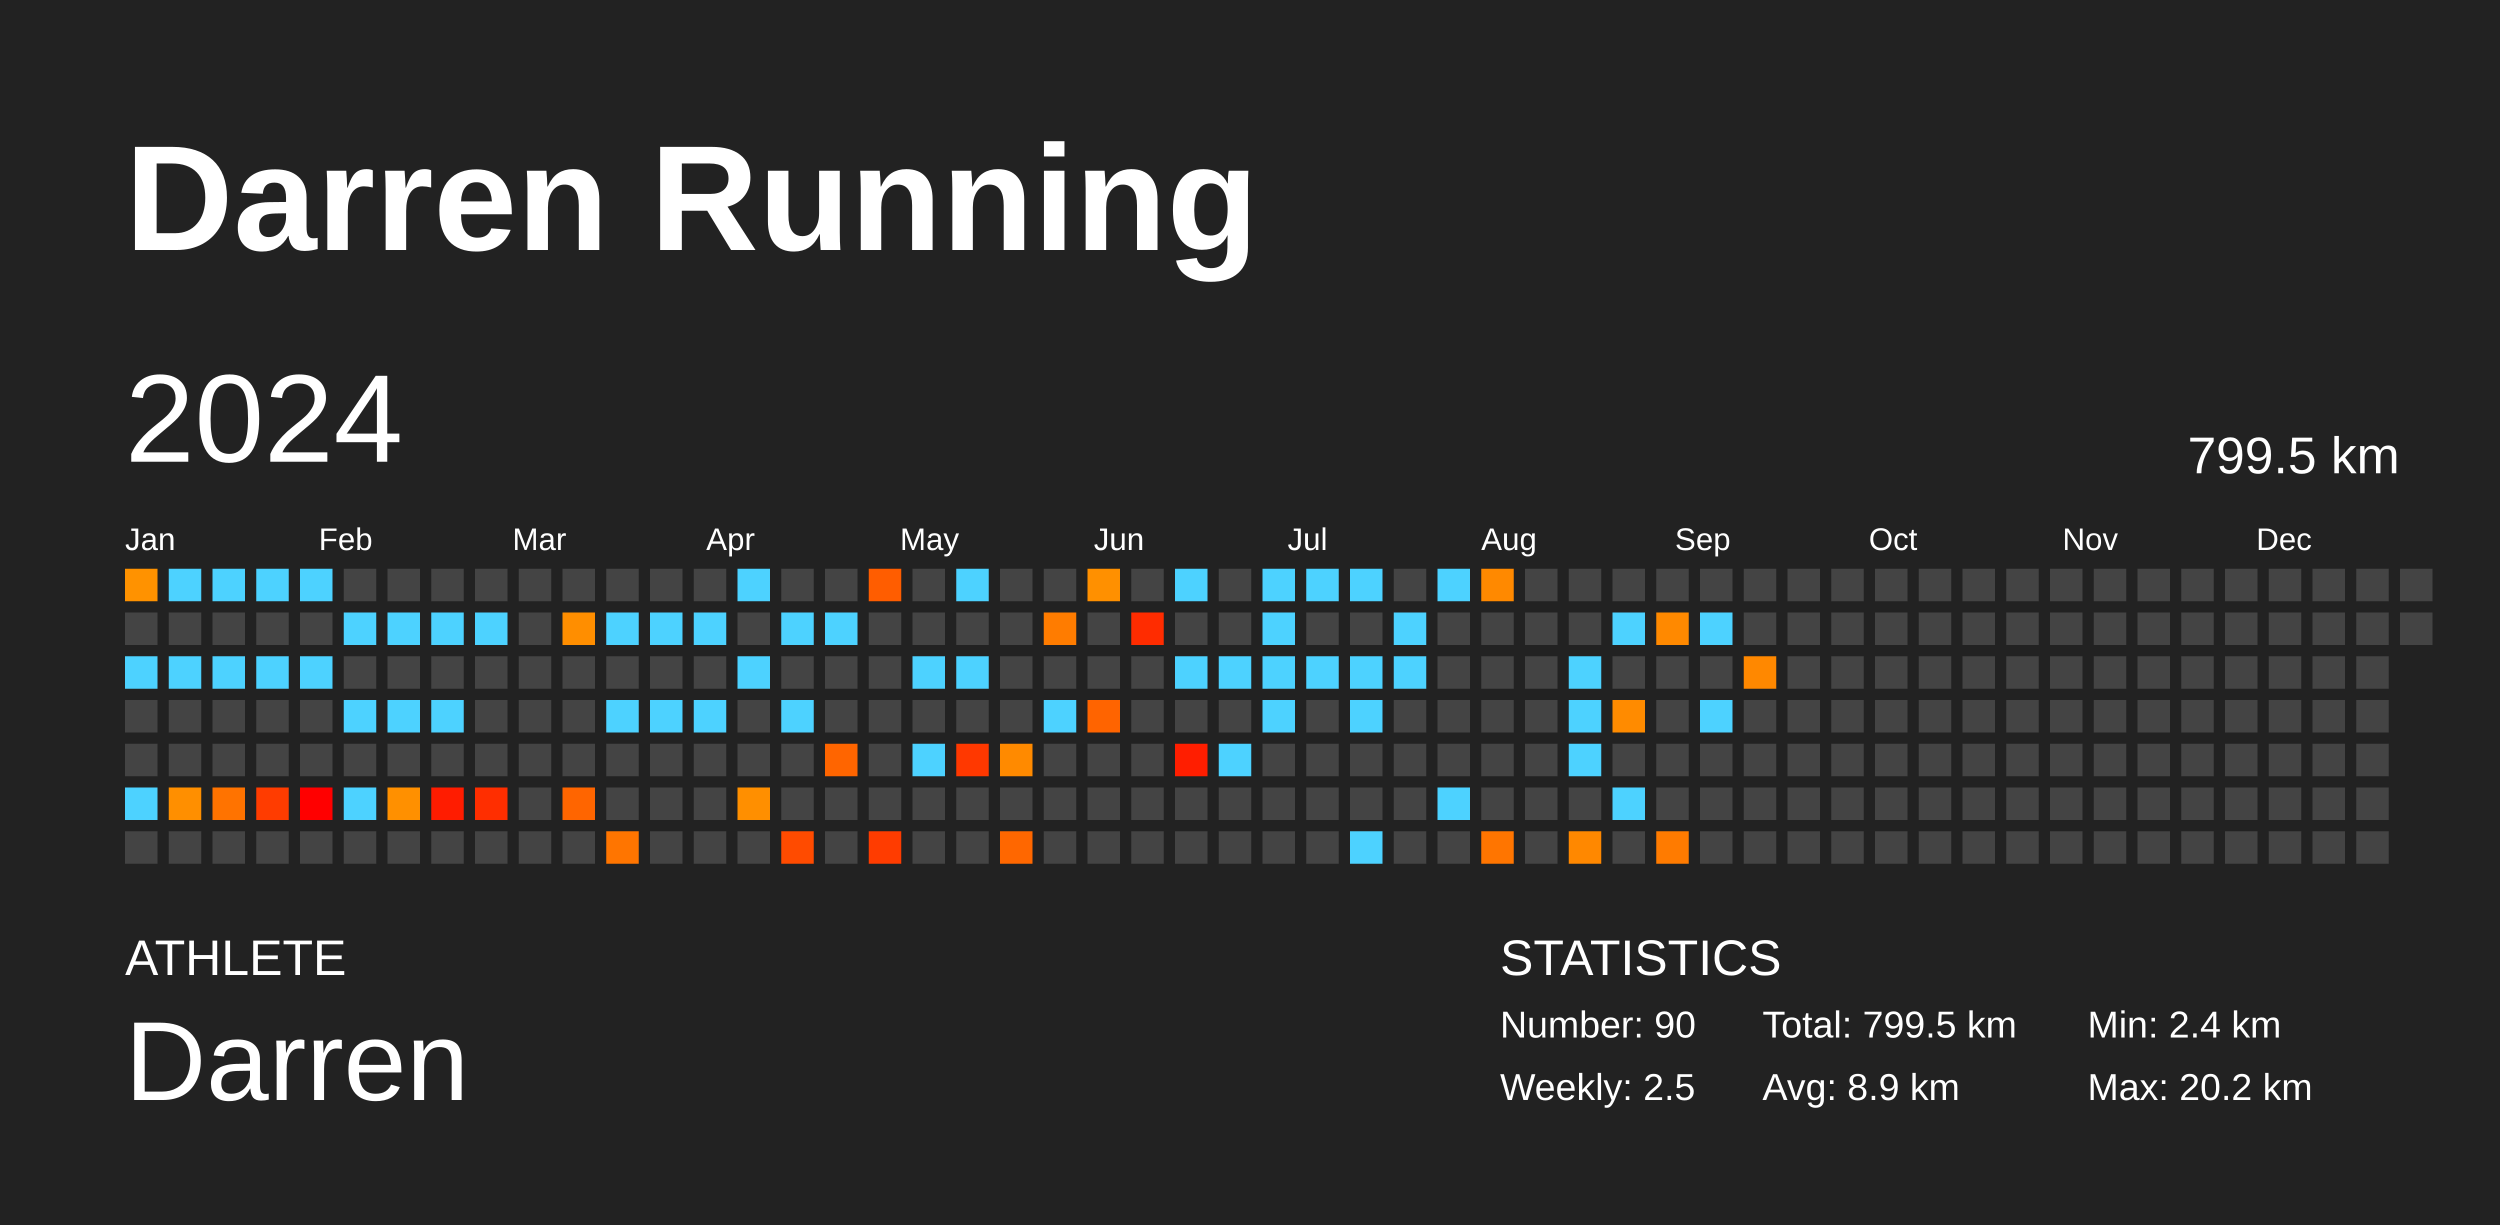
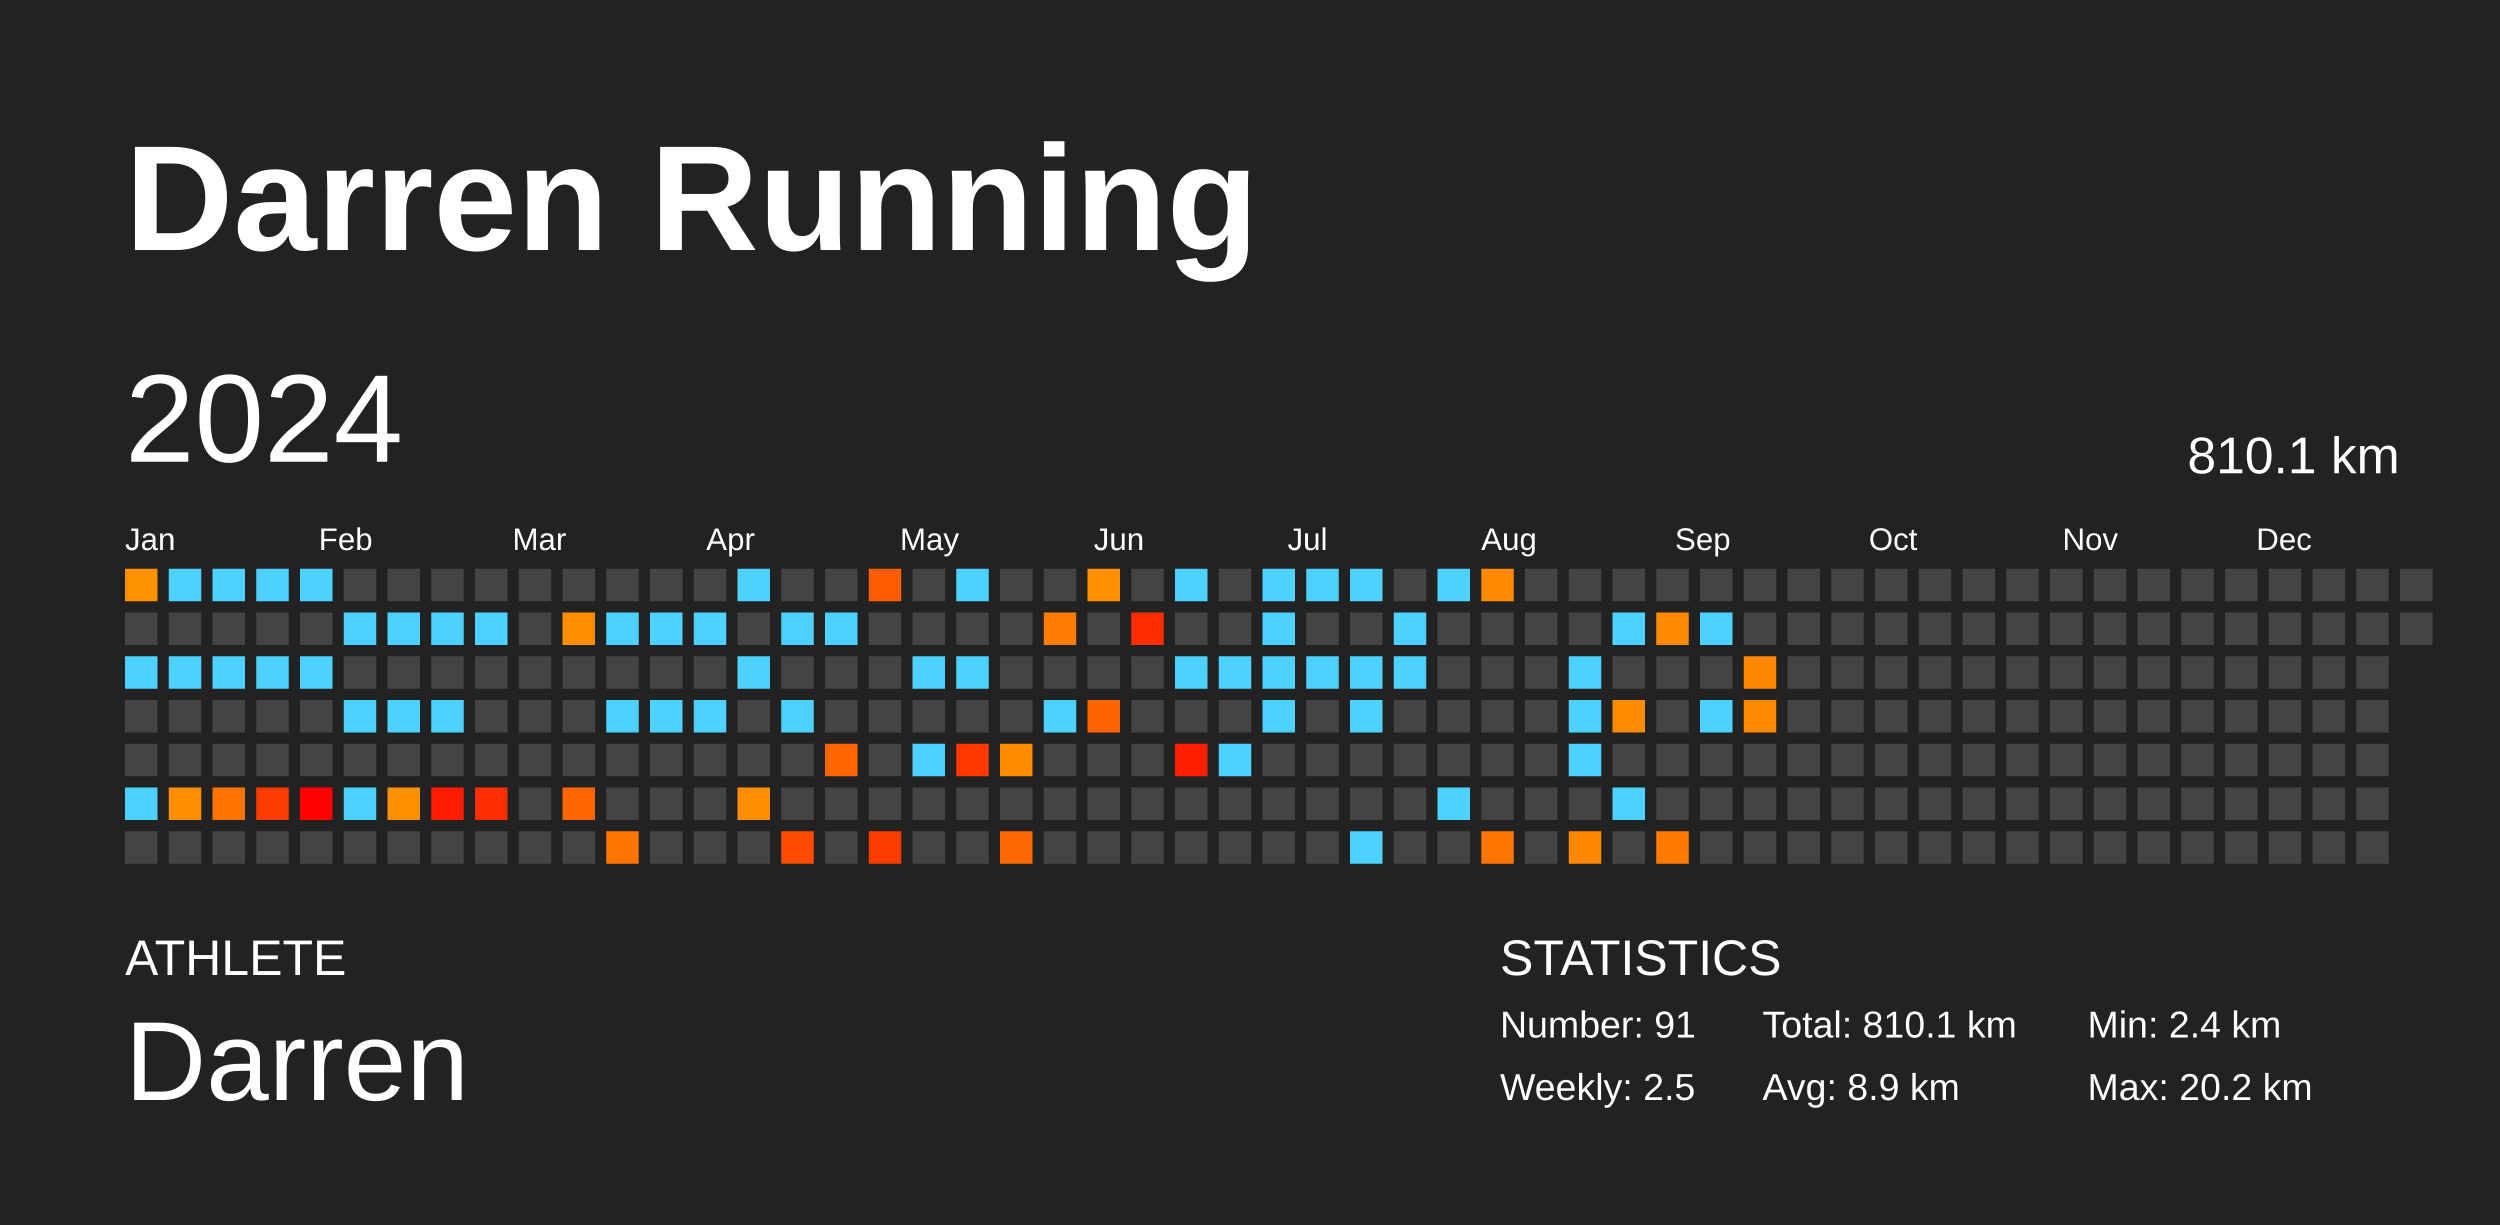
<svg xmlns="http://www.w3.org/2000/svg" baseProfile="full" height="98mm" version="1.1" viewBox="0,0,200,98" width="200mm">
  <defs />
  <rect fill="#222222" height="98" width="200" x="0" y="0" />
  <text fill="#FFFFFF" style="font-size:12px; font-family:Arial; font-weight:bold;" x="10" y="20">Darren Running</text>
  <text fill="#FFFFFF" style="font-size:4px; font-family:Arial" x="10" y="78">ATHLETE</text>
  <text fill="#FFFFFF" style="font-size:9px; font-family:Arial" x="10" y="88">Darren</text>
  <text fill="#FFFFFF" style="font-size:4px; font-family:Arial" x="120" y="78">STATISTICS</text>
-   <text fill="#FFFFFF" style="font-size:3px; font-family:Arial" x="120" y="83">Number: 90</text>
+   <text fill="#FFFFFF" style="font-size:3px; font-family:Arial" x="120" y="83">Number: 91</text>
  <text fill="#FFFFFF" style="font-size:3px; font-family:Arial" x="120" y="88">Weekly: 2.5</text>
-   <text fill="#FFFFFF" style="font-size:3px; font-family:Arial" x="141" y="83">Total: 799.5 km</text>
+   <text fill="#FFFFFF" style="font-size:3px; font-family:Arial" x="141" y="83">Total: 810.1 km</text>
  <text fill="#FFFFFF" style="font-size:3px; font-family:Arial" x="141" y="88">Avg: 8.9 km</text>
  <text fill="#FFFFFF" style="font-size:3px; font-family:Arial" x="167" y="83">Min: 2.4 km</text>
  <text fill="#FFFFFF" style="font-size:3px; font-family:Arial" x="167" y="88">Max: 20.2 km</text>
  <text dominant-baseline="hanging" fill="#FFFFFF" style="font-size:10.0px; font-family:Arial;" x="10" y="30">2024</text>
-   <text dominant-baseline="hanging" fill="#FFFFFF" style="font-size:4.125px; font-family:Arial;" x="175" y="35">799.5 km</text>
+   <text dominant-baseline="hanging" fill="#FFFFFF" style="font-size:4.125px; font-family:Arial;" x="175" y="35">810.1 km</text>
  <text fill="#FFFFFF" style="font-size:2.5px; font-family:Arial" x="10.0" y="44">Jan</text>
  <text fill="#FFFFFF" style="font-size:2.5px; font-family:Arial" x="25.5" y="44">Feb</text>
  <text fill="#FFFFFF" style="font-size:2.5px; font-family:Arial" x="41.0" y="44">Mar</text>
  <text fill="#FFFFFF" style="font-size:2.5px; font-family:Arial" x="56.5" y="44">Apr</text>
  <text fill="#FFFFFF" style="font-size:2.5px; font-family:Arial" x="72.0" y="44">May</text>
  <text fill="#FFFFFF" style="font-size:2.5px; font-family:Arial" x="87.5" y="44">Jun</text>
  <text fill="#FFFFFF" style="font-size:2.5px; font-family:Arial" x="103.0" y="44">Jul</text>
  <text fill="#FFFFFF" style="font-size:2.5px; font-family:Arial" x="118.5" y="44">Aug</text>
  <text fill="#FFFFFF" style="font-size:2.5px; font-family:Arial" x="134.0" y="44">Sep</text>
  <text fill="#FFFFFF" style="font-size:2.5px; font-family:Arial" x="149.5" y="44">Oct</text>
  <text fill="#FFFFFF" style="font-size:2.5px; font-family:Arial" x="165.0" y="44">Nov</text>
  <text fill="#FFFFFF" style="font-size:2.5px; font-family:Arial" x="180.5" y="44">Dec</text>
  <rect fill="#ff9200" height="2.6" width="2.6" x="10.0" y="45.5" />
  <rect fill="#444444" height="2.6" width="2.6" x="10.0" y="49.0" />
  <rect fill="#4dd2ff" height="2.6" width="2.6" x="10.0" y="52.5" />
  <rect fill="#444444" height="2.6" width="2.6" x="10.0" y="56.0" />
  <rect fill="#444444" height="2.6" width="2.6" x="10.0" y="59.5" />
  <rect fill="#4dd2ff" height="2.6" width="2.6" x="10.0" y="63.0" />
  <rect fill="#444444" height="2.6" width="2.6" x="10.0" y="66.5" />
  <rect fill="#4dd2ff" height="2.6" width="2.6" x="13.5" y="45.5" />
  <rect fill="#444444" height="2.6" width="2.6" x="13.5" y="49.0" />
  <rect fill="#4dd2ff" height="2.6" width="2.6" x="13.5" y="52.5" />
  <rect fill="#444444" height="2.6" width="2.6" x="13.5" y="56.0" />
  <rect fill="#444444" height="2.6" width="2.6" x="13.5" y="59.5" />
  <rect fill="#ff8f00" height="2.6" width="2.6" x="13.5" y="63.0" />
  <rect fill="#444444" height="2.6" width="2.6" x="13.5" y="66.5" />
  <rect fill="#4dd2ff" height="2.6" width="2.6" x="17.0" y="45.5" />
  <rect fill="#444444" height="2.6" width="2.6" x="17.0" y="49.0" />
  <rect fill="#4dd2ff" height="2.6" width="2.6" x="17.0" y="52.5" />
  <rect fill="#444444" height="2.6" width="2.6" x="17.0" y="56.0" />
  <rect fill="#444444" height="2.6" width="2.6" x="17.0" y="59.5" />
  <rect fill="#ff7300" height="2.6" width="2.6" x="17.0" y="63.0" />
  <rect fill="#444444" height="2.6" width="2.6" x="17.0" y="66.5" />
  <rect fill="#4dd2ff" height="2.6" width="2.6" x="20.5" y="45.5" />
  <rect fill="#444444" height="2.6" width="2.6" x="20.5" y="49.0" />
  <rect fill="#4dd2ff" height="2.6" width="2.6" x="20.5" y="52.5" />
  <rect fill="#444444" height="2.6" width="2.6" x="20.5" y="56.0" />
  <rect fill="#444444" height="2.6" width="2.6" x="20.5" y="59.5" />
  <rect fill="#ff3c00" height="2.6" width="2.6" x="20.5" y="63.0" />
  <rect fill="#444444" height="2.6" width="2.6" x="20.5" y="66.5" />
  <rect fill="#4dd2ff" height="2.6" width="2.6" x="24.0" y="45.5" />
  <rect fill="#444444" height="2.6" width="2.6" x="24.0" y="49.0" />
  <rect fill="#4dd2ff" height="2.6" width="2.6" x="24.0" y="52.5" />
  <rect fill="#444444" height="2.6" width="2.6" x="24.0" y="56.0" />
  <rect fill="#444444" height="2.6" width="2.6" x="24.0" y="59.5" />
  <rect fill="red" height="2.6" width="2.6" x="24.0" y="63.0" />
  <rect fill="#444444" height="2.6" width="2.6" x="24.0" y="66.5" />
  <rect fill="#444444" height="2.6" width="2.6" x="27.5" y="45.5" />
  <rect fill="#4dd2ff" height="2.6" width="2.6" x="27.5" y="49.0" />
  <rect fill="#444444" height="2.6" width="2.6" x="27.5" y="52.5" />
  <rect fill="#4dd2ff" height="2.6" width="2.6" x="27.5" y="56.0" />
  <rect fill="#444444" height="2.6" width="2.6" x="27.5" y="59.5" />
  <rect fill="#4dd2ff" height="2.6" width="2.6" x="27.5" y="63.0" />
  <rect fill="#444444" height="2.6" width="2.6" x="27.5" y="66.5" />
  <rect fill="#444444" height="2.6" width="2.6" x="31.0" y="45.5" />
  <rect fill="#4dd2ff" height="2.6" width="2.6" x="31.0" y="49.0" />
  <rect fill="#444444" height="2.6" width="2.6" x="31.0" y="52.5" />
  <rect fill="#4dd2ff" height="2.6" width="2.6" x="31.0" y="56.0" />
  <rect fill="#444444" height="2.6" width="2.6" x="31.0" y="59.5" />
  <rect fill="#ff9000" height="2.6" width="2.6" x="31.0" y="63.0" />
  <rect fill="#444444" height="2.6" width="2.6" x="31.0" y="66.5" />
  <rect fill="#444444" height="2.6" width="2.6" x="34.5" y="45.5" />
  <rect fill="#4dd2ff" height="2.6" width="2.6" x="34.5" y="49.0" />
  <rect fill="#444444" height="2.6" width="2.6" x="34.5" y="52.5" />
  <rect fill="#4dd2ff" height="2.6" width="2.6" x="34.5" y="56.0" />
  <rect fill="#444444" height="2.6" width="2.6" x="34.5" y="59.5" />
  <rect fill="#ff1c00" height="2.6" width="2.6" x="34.5" y="63.0" />
  <rect fill="#444444" height="2.6" width="2.6" x="34.5" y="66.5" />
  <rect fill="#444444" height="2.6" width="2.6" x="38.0" y="45.5" />
  <rect fill="#4dd2ff" height="2.6" width="2.6" x="38.0" y="49.0" />
  <rect fill="#444444" height="2.6" width="2.6" x="38.0" y="52.5" />
  <rect fill="#444444" height="2.6" width="2.6" x="38.0" y="56.0" />
  <rect fill="#444444" height="2.6" width="2.6" x="38.0" y="59.5" />
  <rect fill="#ff2e00" height="2.6" width="2.6" x="38.0" y="63.0" />
  <rect fill="#444444" height="2.6" width="2.6" x="38.0" y="66.5" />
  <rect fill="#444444" height="2.6" width="2.6" x="41.5" y="45.5" />
  <rect fill="#444444" height="2.6" width="2.6" x="41.5" y="49.0" />
  <rect fill="#444444" height="2.6" width="2.6" x="41.5" y="52.5" />
  <rect fill="#444444" height="2.6" width="2.6" x="41.5" y="56.0" />
  <rect fill="#444444" height="2.6" width="2.6" x="41.5" y="59.5" />
  <rect fill="#444444" height="2.6" width="2.6" x="41.5" y="63.0" />
  <rect fill="#444444" height="2.6" width="2.6" x="41.5" y="66.5" />
  <rect fill="#444444" height="2.6" width="2.6" x="45.0" y="45.5" />
  <rect fill="#ff8e00" height="2.6" width="2.6" x="45.0" y="49.0" />
  <rect fill="#444444" height="2.6" width="2.6" x="45.0" y="52.5" />
  <rect fill="#444444" height="2.6" width="2.6" x="45.0" y="56.0" />
  <rect fill="#444444" height="2.6" width="2.6" x="45.0" y="59.5" />
  <rect fill="#ff6500" height="2.6" width="2.6" x="45.0" y="63.0" />
  <rect fill="#444444" height="2.6" width="2.6" x="45.0" y="66.5" />
  <rect fill="#444444" height="2.6" width="2.6" x="48.5" y="45.5" />
  <rect fill="#4dd2ff" height="2.6" width="2.6" x="48.5" y="49.0" />
  <rect fill="#444444" height="2.6" width="2.6" x="48.5" y="52.5" />
  <rect fill="#4dd2ff" height="2.6" width="2.6" x="48.5" y="56.0" />
  <rect fill="#444444" height="2.6" width="2.6" x="48.5" y="59.5" />
  <rect fill="#444444" height="2.6" width="2.6" x="48.5" y="63.0" />
  <rect fill="#ff7500" height="2.6" width="2.6" x="48.5" y="66.5" />
  <rect fill="#444444" height="2.6" width="2.6" x="52.0" y="45.5" />
  <rect fill="#4dd2ff" height="2.6" width="2.6" x="52.0" y="49.0" />
  <rect fill="#444444" height="2.6" width="2.6" x="52.0" y="52.5" />
  <rect fill="#4dd2ff" height="2.6" width="2.6" x="52.0" y="56.0" />
  <rect fill="#444444" height="2.6" width="2.6" x="52.0" y="59.5" />
  <rect fill="#444444" height="2.6" width="2.6" x="52.0" y="63.0" />
  <rect fill="#444444" height="2.6" width="2.6" x="52.0" y="66.5" />
  <rect fill="#444444" height="2.6" width="2.6" x="55.5" y="45.5" />
  <rect fill="#4dd2ff" height="2.6" width="2.6" x="55.5" y="49.0" />
  <rect fill="#444444" height="2.6" width="2.6" x="55.5" y="52.5" />
  <rect fill="#4dd2ff" height="2.6" width="2.6" x="55.5" y="56.0" />
  <rect fill="#444444" height="2.6" width="2.6" x="55.5" y="59.5" />
  <rect fill="#444444" height="2.6" width="2.6" x="55.5" y="63.0" />
  <rect fill="#444444" height="2.6" width="2.6" x="55.5" y="66.5" />
  <rect fill="#4dd2ff" height="2.6" width="2.6" x="59.0" y="45.5" />
  <rect fill="#444444" height="2.6" width="2.6" x="59.0" y="49.0" />
  <rect fill="#4dd2ff" height="2.6" width="2.6" x="59.0" y="52.5" />
  <rect fill="#444444" height="2.6" width="2.6" x="59.0" y="56.0" />
  <rect fill="#444444" height="2.6" width="2.6" x="59.0" y="59.5" />
  <rect fill="#ff8f00" height="2.6" width="2.6" x="59.0" y="63.0" />
  <rect fill="#444444" height="2.6" width="2.6" x="59.0" y="66.5" />
  <rect fill="#444444" height="2.6" width="2.6" x="62.5" y="45.5" />
  <rect fill="#4dd2ff" height="2.6" width="2.6" x="62.5" y="49.0" />
  <rect fill="#444444" height="2.6" width="2.6" x="62.5" y="52.5" />
  <rect fill="#4dd2ff" height="2.6" width="2.6" x="62.5" y="56.0" />
  <rect fill="#444444" height="2.6" width="2.6" x="62.5" y="59.5" />
  <rect fill="#444444" height="2.6" width="2.6" x="62.5" y="63.0" />
  <rect fill="#ff4b00" height="2.6" width="2.6" x="62.5" y="66.5" />
  <rect fill="#444444" height="2.6" width="2.6" x="66.0" y="45.5" />
  <rect fill="#4dd2ff" height="2.6" width="2.6" x="66.0" y="49.0" />
  <rect fill="#444444" height="2.6" width="2.6" x="66.0" y="52.5" />
  <rect fill="#444444" height="2.6" width="2.6" x="66.0" y="56.0" />
  <rect fill="#ff6500" height="2.6" width="2.6" x="66.0" y="59.5" />
  <rect fill="#444444" height="2.6" width="2.6" x="66.0" y="63.0" />
  <rect fill="#444444" height="2.6" width="2.6" x="66.0" y="66.5" />
  <rect fill="#ff5d00" height="2.6" width="2.6" x="69.5" y="45.5" />
  <rect fill="#444444" height="2.6" width="2.6" x="69.5" y="49.0" />
  <rect fill="#444444" height="2.6" width="2.6" x="69.5" y="52.5" />
  <rect fill="#444444" height="2.6" width="2.6" x="69.5" y="56.0" />
  <rect fill="#444444" height="2.6" width="2.6" x="69.5" y="59.5" />
  <rect fill="#444444" height="2.6" width="2.6" x="69.5" y="63.0" />
  <rect fill="#ff3c00" height="2.6" width="2.6" x="69.5" y="66.5" />
  <rect fill="#444444" height="2.6" width="2.6" x="73.0" y="45.5" />
  <rect fill="#444444" height="2.6" width="2.6" x="73.0" y="49.0" />
  <rect fill="#4dd2ff" height="2.6" width="2.6" x="73.0" y="52.5" />
  <rect fill="#444444" height="2.6" width="2.6" x="73.0" y="56.0" />
  <rect fill="#4dd2ff" height="2.6" width="2.6" x="73.0" y="59.5" />
  <rect fill="#444444" height="2.6" width="2.6" x="73.0" y="63.0" />
  <rect fill="#444444" height="2.6" width="2.6" x="73.0" y="66.5" />
  <rect fill="#4dd2ff" height="2.6" width="2.6" x="76.5" y="45.5" />
  <rect fill="#444444" height="2.6" width="2.6" x="76.5" y="49.0" />
  <rect fill="#4dd2ff" height="2.6" width="2.6" x="76.5" y="52.5" />
  <rect fill="#444444" height="2.6" width="2.6" x="76.5" y="56.0" />
  <rect fill="#ff3800" height="2.6" width="2.6" x="76.5" y="59.5" />
  <rect fill="#444444" height="2.6" width="2.6" x="76.5" y="63.0" />
  <rect fill="#444444" height="2.6" width="2.6" x="76.5" y="66.5" />
  <rect fill="#444444" height="2.6" width="2.6" x="80.0" y="45.5" />
  <rect fill="#444444" height="2.6" width="2.6" x="80.0" y="49.0" />
  <rect fill="#444444" height="2.6" width="2.6" x="80.0" y="52.5" />
  <rect fill="#444444" height="2.6" width="2.6" x="80.0" y="56.0" />
  <rect fill="#ff8a00" height="2.6" width="2.6" x="80.0" y="59.5" />
  <rect fill="#444444" height="2.6" width="2.6" x="80.0" y="63.0" />
  <rect fill="#ff6700" height="2.6" width="2.6" x="80.0" y="66.5" />
  <rect fill="#444444" height="2.6" width="2.6" x="83.5" y="45.5" />
  <rect fill="#ff7c00" height="2.6" width="2.6" x="83.5" y="49.0" />
  <rect fill="#444444" height="2.6" width="2.6" x="83.5" y="52.5" />
  <rect fill="#4dd2ff" height="2.6" width="2.6" x="83.5" y="56.0" />
  <rect fill="#444444" height="2.6" width="2.6" x="83.5" y="59.5" />
  <rect fill="#444444" height="2.6" width="2.6" x="83.5" y="63.0" />
  <rect fill="#444444" height="2.6" width="2.6" x="83.5" y="66.5" />
  <rect fill="#ff9000" height="2.6" width="2.6" x="87.0" y="45.5" />
  <rect fill="#444444" height="2.6" width="2.6" x="87.0" y="49.0" />
  <rect fill="#444444" height="2.6" width="2.6" x="87.0" y="52.5" />
  <rect fill="#ff6400" height="2.6" width="2.6" x="87.0" y="56.0" />
  <rect fill="#444444" height="2.6" width="2.6" x="87.0" y="59.5" />
  <rect fill="#444444" height="2.6" width="2.6" x="87.0" y="63.0" />
  <rect fill="#444444" height="2.6" width="2.6" x="87.0" y="66.5" />
  <rect fill="#444444" height="2.6" width="2.6" x="90.5" y="45.5" />
  <rect fill="#ff2c00" height="2.6" width="2.6" x="90.5" y="49.0" />
  <rect fill="#444444" height="2.6" width="2.6" x="90.5" y="52.5" />
  <rect fill="#444444" height="2.6" width="2.6" x="90.5" y="56.0" />
  <rect fill="#444444" height="2.6" width="2.6" x="90.5" y="59.5" />
  <rect fill="#444444" height="2.6" width="2.6" x="90.5" y="63.0" />
  <rect fill="#444444" height="2.6" width="2.6" x="90.5" y="66.5" />
  <rect fill="#4dd2ff" height="2.6" width="2.6" x="94.0" y="45.5" />
  <rect fill="#444444" height="2.6" width="2.6" x="94.0" y="49.0" />
  <rect fill="#4dd2ff" height="2.6" width="2.6" x="94.0" y="52.5" />
  <rect fill="#444444" height="2.6" width="2.6" x="94.0" y="56.0" />
  <rect fill="#ff1e00" height="2.6" width="2.6" x="94.0" y="59.5" />
  <rect fill="#444444" height="2.6" width="2.6" x="94.0" y="63.0" />
  <rect fill="#444444" height="2.6" width="2.6" x="94.0" y="66.5" />
  <rect fill="#444444" height="2.6" width="2.6" x="97.5" y="45.5" />
  <rect fill="#444444" height="2.6" width="2.6" x="97.5" y="49.0" />
  <rect fill="#4dd2ff" height="2.6" width="2.6" x="97.5" y="52.5" />
  <rect fill="#444444" height="2.6" width="2.6" x="97.5" y="56.0" />
  <rect fill="#4dd2ff" height="2.6" width="2.6" x="97.5" y="59.5" />
  <rect fill="#444444" height="2.6" width="2.6" x="97.5" y="63.0" />
  <rect fill="#444444" height="2.6" width="2.6" x="97.5" y="66.5" />
  <rect fill="#4dd2ff" height="2.6" width="2.6" x="101.0" y="45.5" />
  <rect fill="#4dd2ff" height="2.6" width="2.6" x="101.0" y="49.0" />
  <rect fill="#4dd2ff" height="2.6" width="2.6" x="101.0" y="52.5" />
  <rect fill="#4dd2ff" height="2.6" width="2.6" x="101.0" y="56.0" />
  <rect fill="#444444" height="2.6" width="2.6" x="101.0" y="59.5" />
  <rect fill="#444444" height="2.6" width="2.6" x="101.0" y="63.0" />
  <rect fill="#444444" height="2.6" width="2.6" x="101.0" y="66.5" />
  <rect fill="#4dd2ff" height="2.6" width="2.6" x="104.5" y="45.5" />
  <rect fill="#444444" height="2.6" width="2.6" x="104.5" y="49.0" />
  <rect fill="#4dd2ff" height="2.6" width="2.6" x="104.5" y="52.5" />
  <rect fill="#444444" height="2.6" width="2.6" x="104.5" y="56.0" />
  <rect fill="#444444" height="2.6" width="2.6" x="104.5" y="59.5" />
  <rect fill="#444444" height="2.6" width="2.6" x="104.5" y="63.0" />
  <rect fill="#444444" height="2.6" width="2.6" x="104.5" y="66.5" />
  <rect fill="#4dd2ff" height="2.6" width="2.6" x="108.0" y="45.5" />
  <rect fill="#444444" height="2.6" width="2.6" x="108.0" y="49.0" />
  <rect fill="#4dd2ff" height="2.6" width="2.6" x="108.0" y="52.5" />
  <rect fill="#4dd2ff" height="2.6" width="2.6" x="108.0" y="56.0" />
  <rect fill="#444444" height="2.6" width="2.6" x="108.0" y="59.5" />
  <rect fill="#444444" height="2.6" width="2.6" x="108.0" y="63.0" />
  <rect fill="#4dd2ff" height="2.6" width="2.6" x="108.0" y="66.5" />
  <rect fill="#444444" height="2.6" width="2.6" x="111.5" y="45.5" />
  <rect fill="#4dd2ff" height="2.6" width="2.6" x="111.5" y="49.0" />
  <rect fill="#4dd2ff" height="2.6" width="2.6" x="111.5" y="52.5" />
  <rect fill="#444444" height="2.6" width="2.6" x="111.5" y="56.0" />
  <rect fill="#444444" height="2.6" width="2.6" x="111.5" y="59.5" />
  <rect fill="#444444" height="2.6" width="2.6" x="111.5" y="63.0" />
  <rect fill="#444444" height="2.6" width="2.6" x="111.5" y="66.5" />
  <rect fill="#4dd2ff" height="2.6" width="2.6" x="115.0" y="45.5" />
  <rect fill="#444444" height="2.6" width="2.6" x="115.0" y="49.0" />
  <rect fill="#444444" height="2.6" width="2.6" x="115.0" y="52.5" />
  <rect fill="#444444" height="2.6" width="2.6" x="115.0" y="56.0" />
  <rect fill="#444444" height="2.6" width="2.6" x="115.0" y="59.5" />
  <rect fill="#4dd2ff" height="2.6" width="2.6" x="115.0" y="63.0" />
  <rect fill="#444444" height="2.6" width="2.6" x="115.0" y="66.5" />
  <rect fill="#ff8900" height="2.6" width="2.6" x="118.5" y="45.5" />
  <rect fill="#444444" height="2.6" width="2.6" x="118.5" y="49.0" />
  <rect fill="#444444" height="2.6" width="2.6" x="118.5" y="52.5" />
  <rect fill="#444444" height="2.6" width="2.6" x="118.5" y="56.0" />
  <rect fill="#444444" height="2.6" width="2.6" x="118.5" y="59.5" />
  <rect fill="#444444" height="2.6" width="2.6" x="118.5" y="63.0" />
  <rect fill="#ff7500" height="2.6" width="2.6" x="118.5" y="66.5" />
  <rect fill="#444444" height="2.6" width="2.6" x="122.0" y="45.5" />
  <rect fill="#444444" height="2.6" width="2.6" x="122.0" y="49.0" />
  <rect fill="#444444" height="2.6" width="2.6" x="122.0" y="52.5" />
  <rect fill="#444444" height="2.6" width="2.6" x="122.0" y="56.0" />
  <rect fill="#444444" height="2.6" width="2.6" x="122.0" y="59.5" />
  <rect fill="#444444" height="2.6" width="2.6" x="122.0" y="63.0" />
  <rect fill="#444444" height="2.6" width="2.6" x="122.0" y="66.5" />
  <rect fill="#444444" height="2.6" width="2.6" x="125.5" y="45.5" />
  <rect fill="#444444" height="2.6" width="2.6" x="125.5" y="49.0" />
  <rect fill="#4dd2ff" height="2.6" width="2.6" x="125.5" y="52.5" />
  <rect fill="#4dd2ff" height="2.6" width="2.6" x="125.5" y="56.0" />
  <rect fill="#4dd2ff" height="2.6" width="2.6" x="125.5" y="59.5" />
  <rect fill="#444444" height="2.6" width="2.6" x="125.5" y="63.0" />
  <rect fill="#ff8800" height="2.6" width="2.6" x="125.5" y="66.5" />
  <rect fill="#444444" height="2.6" width="2.6" x="129.0" y="45.5" />
  <rect fill="#4dd2ff" height="2.6" width="2.6" x="129.0" y="49.0" />
  <rect fill="#444444" height="2.6" width="2.6" x="129.0" y="52.5" />
  <rect fill="#ff8b00" height="2.6" width="2.6" x="129.0" y="56.0" />
  <rect fill="#444444" height="2.6" width="2.6" x="129.0" y="59.5" />
  <rect fill="#4dd2ff" height="2.6" width="2.6" x="129.0" y="63.0" />
  <rect fill="#444444" height="2.6" width="2.6" x="129.0" y="66.5" />
  <rect fill="#444444" height="2.6" width="2.6" x="132.5" y="45.5" />
  <rect fill="#ff8900" height="2.6" width="2.6" x="132.5" y="49.0" />
  <rect fill="#444444" height="2.6" width="2.6" x="132.5" y="52.5" />
  <rect fill="#444444" height="2.6" width="2.6" x="132.5" y="56.0" />
  <rect fill="#444444" height="2.6" width="2.6" x="132.5" y="59.5" />
  <rect fill="#444444" height="2.6" width="2.6" x="132.5" y="63.0" />
  <rect fill="#ff7b00" height="2.6" width="2.6" x="132.5" y="66.5" />
  <rect fill="#444444" height="2.6" width="2.6" x="136.0" y="45.5" />
  <rect fill="#4dd2ff" height="2.6" width="2.6" x="136.0" y="49.0" />
  <rect fill="#444444" height="2.6" width="2.6" x="136.0" y="52.5" />
  <rect fill="#4dd2ff" height="2.6" width="2.6" x="136.0" y="56.0" />
  <rect fill="#444444" height="2.6" width="2.6" x="136.0" y="59.5" />
  <rect fill="#444444" height="2.6" width="2.6" x="136.0" y="63.0" />
  <rect fill="#444444" height="2.6" width="2.6" x="136.0" y="66.5" />
  <rect fill="#444444" height="2.6" width="2.6" x="139.5" y="45.5" />
  <rect fill="#444444" height="2.6" width="2.6" x="139.5" y="49.0" />
  <rect fill="#ff8800" height="2.6" width="2.6" x="139.5" y="52.5" />
-   <rect fill="#444444" height="2.6" width="2.6" x="139.5" y="56.0" />
+   <rect fill="#ff8900" height="2.6" width="2.6" x="139.5" y="56.0" />
  <rect fill="#444444" height="2.6" width="2.6" x="139.5" y="59.5" />
  <rect fill="#444444" height="2.6" width="2.6" x="139.5" y="63.0" />
  <rect fill="#444444" height="2.6" width="2.6" x="139.5" y="66.5" />
  <rect fill="#444444" height="2.6" width="2.6" x="143.0" y="45.5" />
  <rect fill="#444444" height="2.6" width="2.6" x="143.0" y="49.0" />
  <rect fill="#444444" height="2.6" width="2.6" x="143.0" y="52.5" />
  <rect fill="#444444" height="2.6" width="2.6" x="143.0" y="56.0" />
  <rect fill="#444444" height="2.6" width="2.6" x="143.0" y="59.5" />
  <rect fill="#444444" height="2.6" width="2.6" x="143.0" y="63.0" />
  <rect fill="#444444" height="2.6" width="2.6" x="143.0" y="66.5" />
  <rect fill="#444444" height="2.6" width="2.6" x="146.5" y="45.5" />
  <rect fill="#444444" height="2.6" width="2.6" x="146.5" y="49.0" />
  <rect fill="#444444" height="2.6" width="2.6" x="146.5" y="52.5" />
  <rect fill="#444444" height="2.6" width="2.6" x="146.5" y="56.0" />
  <rect fill="#444444" height="2.6" width="2.6" x="146.5" y="59.5" />
  <rect fill="#444444" height="2.6" width="2.6" x="146.5" y="63.0" />
  <rect fill="#444444" height="2.6" width="2.6" x="146.5" y="66.5" />
  <rect fill="#444444" height="2.6" width="2.6" x="150.0" y="45.5" />
  <rect fill="#444444" height="2.6" width="2.6" x="150.0" y="49.0" />
  <rect fill="#444444" height="2.6" width="2.6" x="150.0" y="52.5" />
  <rect fill="#444444" height="2.6" width="2.6" x="150.0" y="56.0" />
  <rect fill="#444444" height="2.6" width="2.6" x="150.0" y="59.5" />
  <rect fill="#444444" height="2.6" width="2.6" x="150.0" y="63.0" />
  <rect fill="#444444" height="2.6" width="2.6" x="150.0" y="66.5" />
  <rect fill="#444444" height="2.6" width="2.6" x="153.5" y="45.5" />
  <rect fill="#444444" height="2.6" width="2.6" x="153.5" y="49.0" />
  <rect fill="#444444" height="2.6" width="2.6" x="153.5" y="52.5" />
  <rect fill="#444444" height="2.6" width="2.6" x="153.5" y="56.0" />
  <rect fill="#444444" height="2.6" width="2.6" x="153.5" y="59.5" />
  <rect fill="#444444" height="2.6" width="2.6" x="153.5" y="63.0" />
  <rect fill="#444444" height="2.6" width="2.6" x="153.5" y="66.5" />
  <rect fill="#444444" height="2.6" width="2.6" x="157.0" y="45.5" />
  <rect fill="#444444" height="2.6" width="2.6" x="157.0" y="49.0" />
  <rect fill="#444444" height="2.6" width="2.6" x="157.0" y="52.5" />
  <rect fill="#444444" height="2.6" width="2.6" x="157.0" y="56.0" />
  <rect fill="#444444" height="2.6" width="2.6" x="157.0" y="59.5" />
  <rect fill="#444444" height="2.6" width="2.6" x="157.0" y="63.0" />
  <rect fill="#444444" height="2.6" width="2.6" x="157.0" y="66.5" />
  <rect fill="#444444" height="2.6" width="2.6" x="160.5" y="45.5" />
  <rect fill="#444444" height="2.6" width="2.6" x="160.5" y="49.0" />
  <rect fill="#444444" height="2.6" width="2.6" x="160.5" y="52.5" />
  <rect fill="#444444" height="2.6" width="2.6" x="160.5" y="56.0" />
  <rect fill="#444444" height="2.6" width="2.6" x="160.5" y="59.5" />
  <rect fill="#444444" height="2.6" width="2.6" x="160.5" y="63.0" />
  <rect fill="#444444" height="2.6" width="2.6" x="160.5" y="66.5" />
  <rect fill="#444444" height="2.6" width="2.6" x="164.0" y="45.5" />
  <rect fill="#444444" height="2.6" width="2.6" x="164.0" y="49.0" />
  <rect fill="#444444" height="2.6" width="2.6" x="164.0" y="52.5" />
  <rect fill="#444444" height="2.6" width="2.6" x="164.0" y="56.0" />
  <rect fill="#444444" height="2.6" width="2.6" x="164.0" y="59.5" />
  <rect fill="#444444" height="2.6" width="2.6" x="164.0" y="63.0" />
  <rect fill="#444444" height="2.6" width="2.6" x="164.0" y="66.5" />
  <rect fill="#444444" height="2.6" width="2.6" x="167.5" y="45.5" />
  <rect fill="#444444" height="2.6" width="2.6" x="167.5" y="49.0" />
  <rect fill="#444444" height="2.6" width="2.6" x="167.5" y="52.5" />
  <rect fill="#444444" height="2.6" width="2.6" x="167.5" y="56.0" />
  <rect fill="#444444" height="2.6" width="2.6" x="167.5" y="59.5" />
  <rect fill="#444444" height="2.6" width="2.6" x="167.5" y="63.0" />
  <rect fill="#444444" height="2.6" width="2.6" x="167.5" y="66.5" />
  <rect fill="#444444" height="2.6" width="2.6" x="171.0" y="45.5" />
  <rect fill="#444444" height="2.6" width="2.6" x="171.0" y="49.0" />
  <rect fill="#444444" height="2.6" width="2.6" x="171.0" y="52.5" />
  <rect fill="#444444" height="2.6" width="2.6" x="171.0" y="56.0" />
  <rect fill="#444444" height="2.6" width="2.6" x="171.0" y="59.5" />
  <rect fill="#444444" height="2.6" width="2.6" x="171.0" y="63.0" />
  <rect fill="#444444" height="2.6" width="2.6" x="171.0" y="66.5" />
  <rect fill="#444444" height="2.6" width="2.6" x="174.5" y="45.5" />
  <rect fill="#444444" height="2.6" width="2.6" x="174.5" y="49.0" />
  <rect fill="#444444" height="2.6" width="2.6" x="174.5" y="52.5" />
  <rect fill="#444444" height="2.6" width="2.6" x="174.5" y="56.0" />
  <rect fill="#444444" height="2.6" width="2.6" x="174.5" y="59.5" />
  <rect fill="#444444" height="2.6" width="2.6" x="174.5" y="63.0" />
  <rect fill="#444444" height="2.6" width="2.6" x="174.5" y="66.5" />
  <rect fill="#444444" height="2.6" width="2.6" x="178.0" y="45.5" />
  <rect fill="#444444" height="2.6" width="2.6" x="178.0" y="49.0" />
  <rect fill="#444444" height="2.6" width="2.6" x="178.0" y="52.5" />
  <rect fill="#444444" height="2.6" width="2.6" x="178.0" y="56.0" />
  <rect fill="#444444" height="2.6" width="2.6" x="178.0" y="59.5" />
  <rect fill="#444444" height="2.6" width="2.6" x="178.0" y="63.0" />
  <rect fill="#444444" height="2.6" width="2.6" x="178.0" y="66.5" />
  <rect fill="#444444" height="2.6" width="2.6" x="181.5" y="45.5" />
  <rect fill="#444444" height="2.6" width="2.6" x="181.5" y="49.0" />
  <rect fill="#444444" height="2.6" width="2.6" x="181.5" y="52.5" />
  <rect fill="#444444" height="2.6" width="2.6" x="181.5" y="56.0" />
  <rect fill="#444444" height="2.6" width="2.6" x="181.5" y="59.5" />
  <rect fill="#444444" height="2.6" width="2.6" x="181.5" y="63.0" />
  <rect fill="#444444" height="2.6" width="2.6" x="181.5" y="66.5" />
  <rect fill="#444444" height="2.6" width="2.6" x="185.0" y="45.5" />
  <rect fill="#444444" height="2.6" width="2.6" x="185.0" y="49.0" />
  <rect fill="#444444" height="2.6" width="2.6" x="185.0" y="52.5" />
  <rect fill="#444444" height="2.6" width="2.6" x="185.0" y="56.0" />
  <rect fill="#444444" height="2.6" width="2.6" x="185.0" y="59.5" />
  <rect fill="#444444" height="2.6" width="2.6" x="185.0" y="63.0" />
  <rect fill="#444444" height="2.6" width="2.6" x="185.0" y="66.5" />
  <rect fill="#444444" height="2.6" width="2.6" x="188.5" y="45.5" />
  <rect fill="#444444" height="2.6" width="2.6" x="188.5" y="49.0" />
  <rect fill="#444444" height="2.6" width="2.6" x="188.5" y="52.5" />
  <rect fill="#444444" height="2.6" width="2.6" x="188.5" y="56.0" />
  <rect fill="#444444" height="2.6" width="2.6" x="188.5" y="59.5" />
  <rect fill="#444444" height="2.6" width="2.6" x="188.5" y="63.0" />
  <rect fill="#444444" height="2.6" width="2.6" x="188.5" y="66.5" />
  <rect fill="#444444" height="2.6" width="2.6" x="192.0" y="45.5" />
  <rect fill="#444444" height="2.6" width="2.6" x="192.0" y="49.0" />
</svg>
